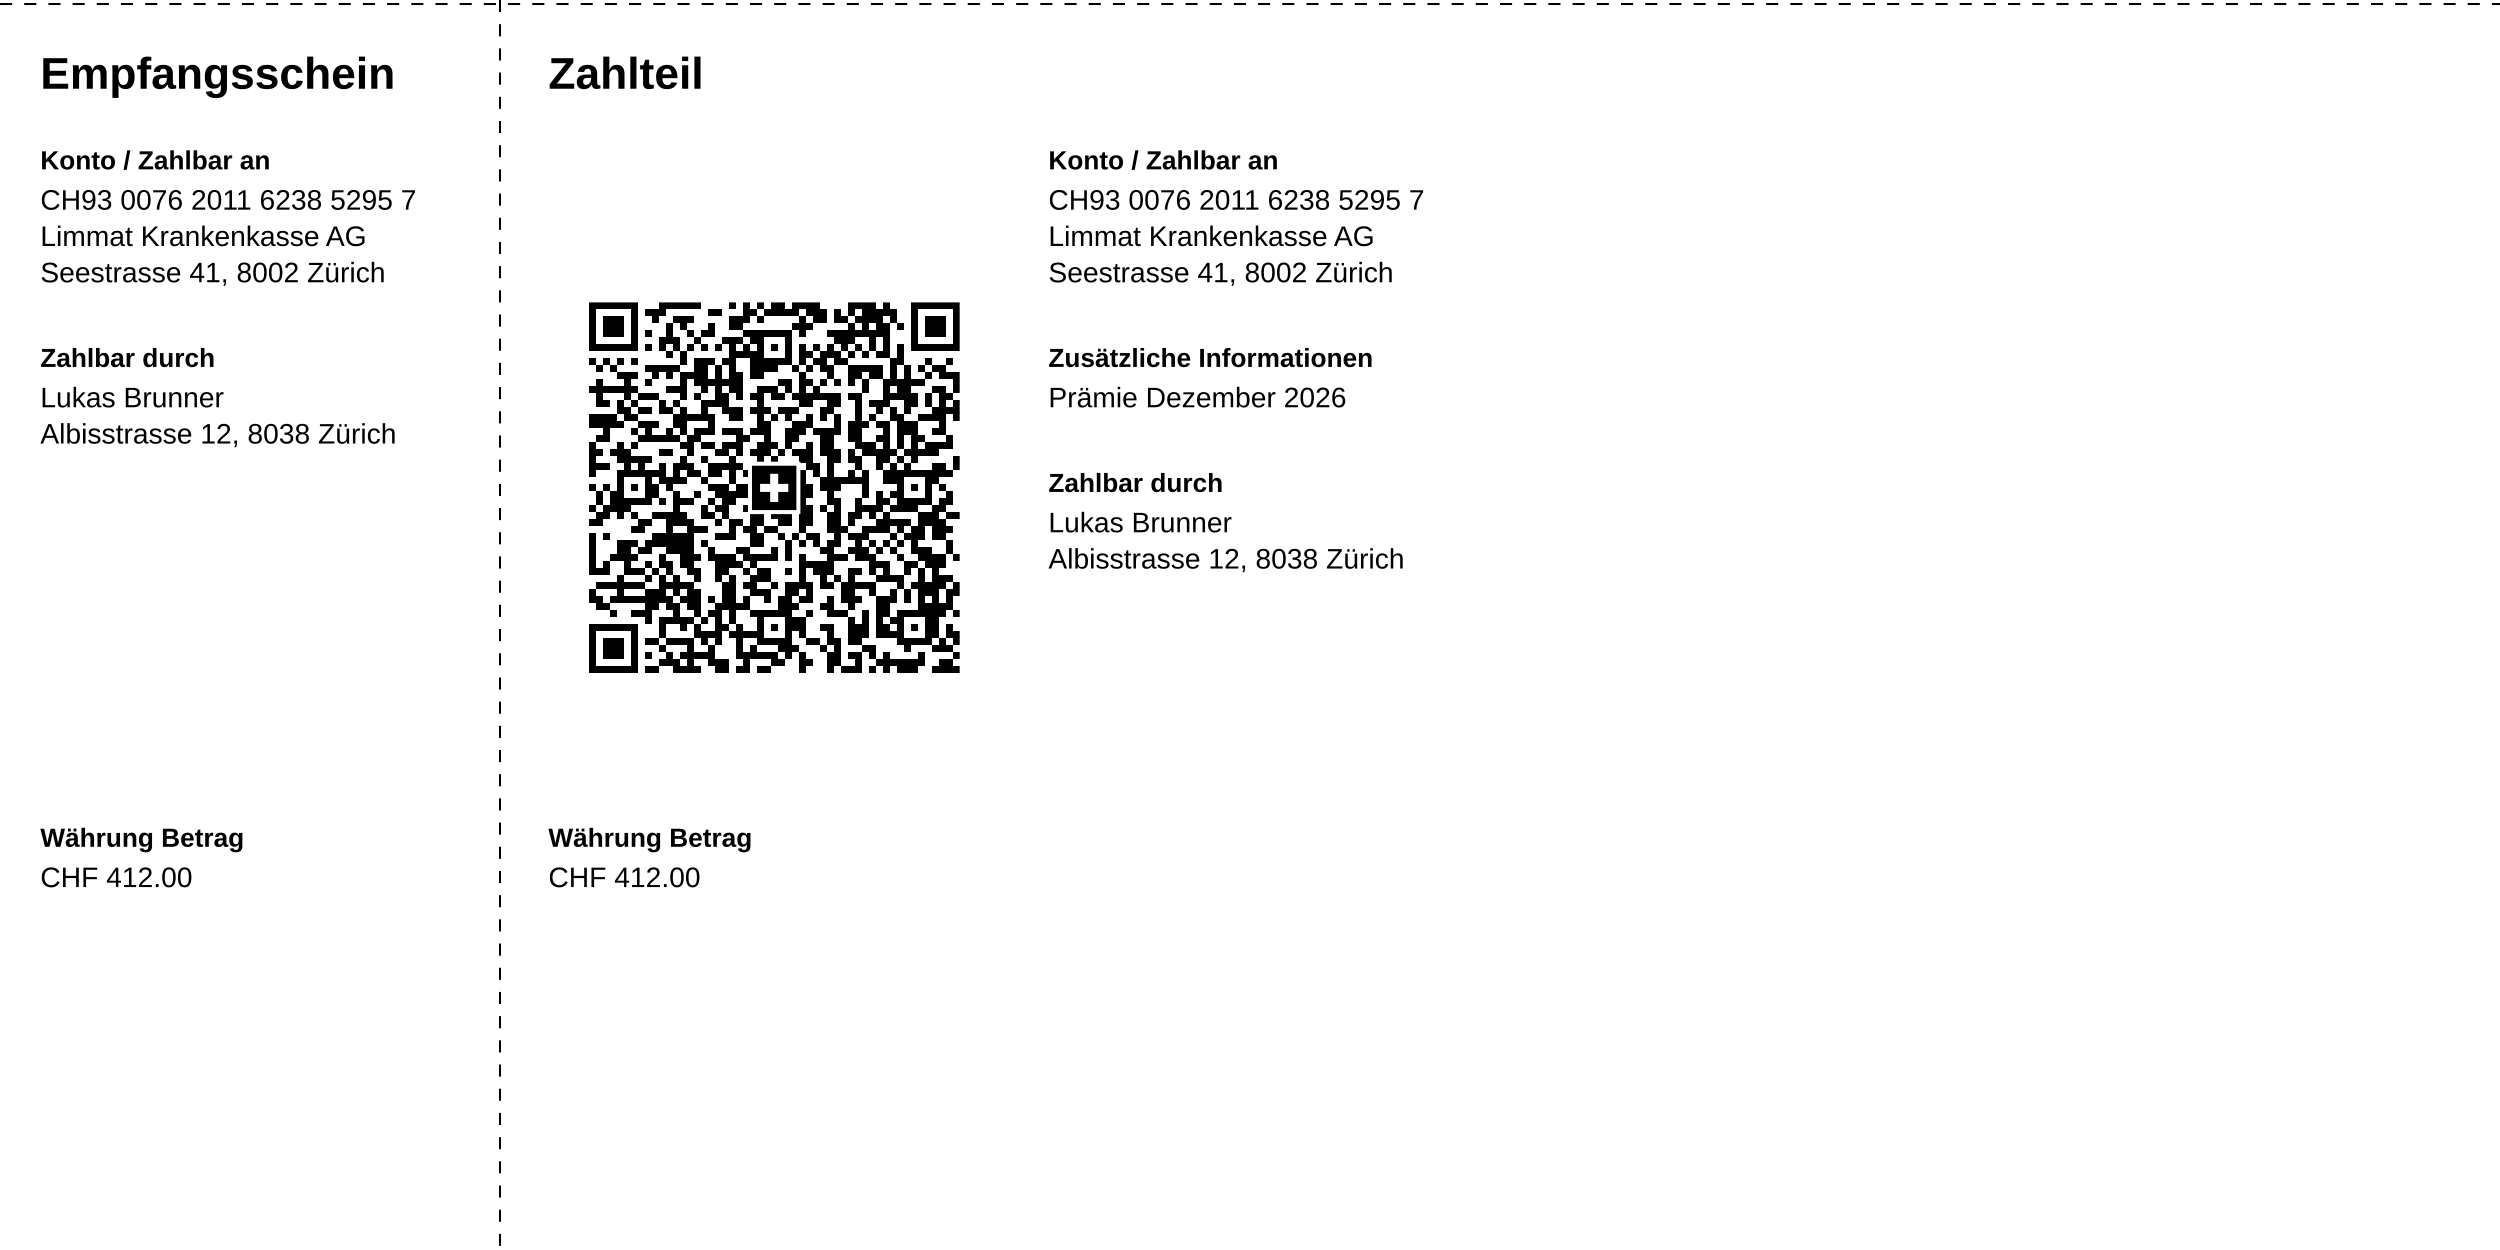
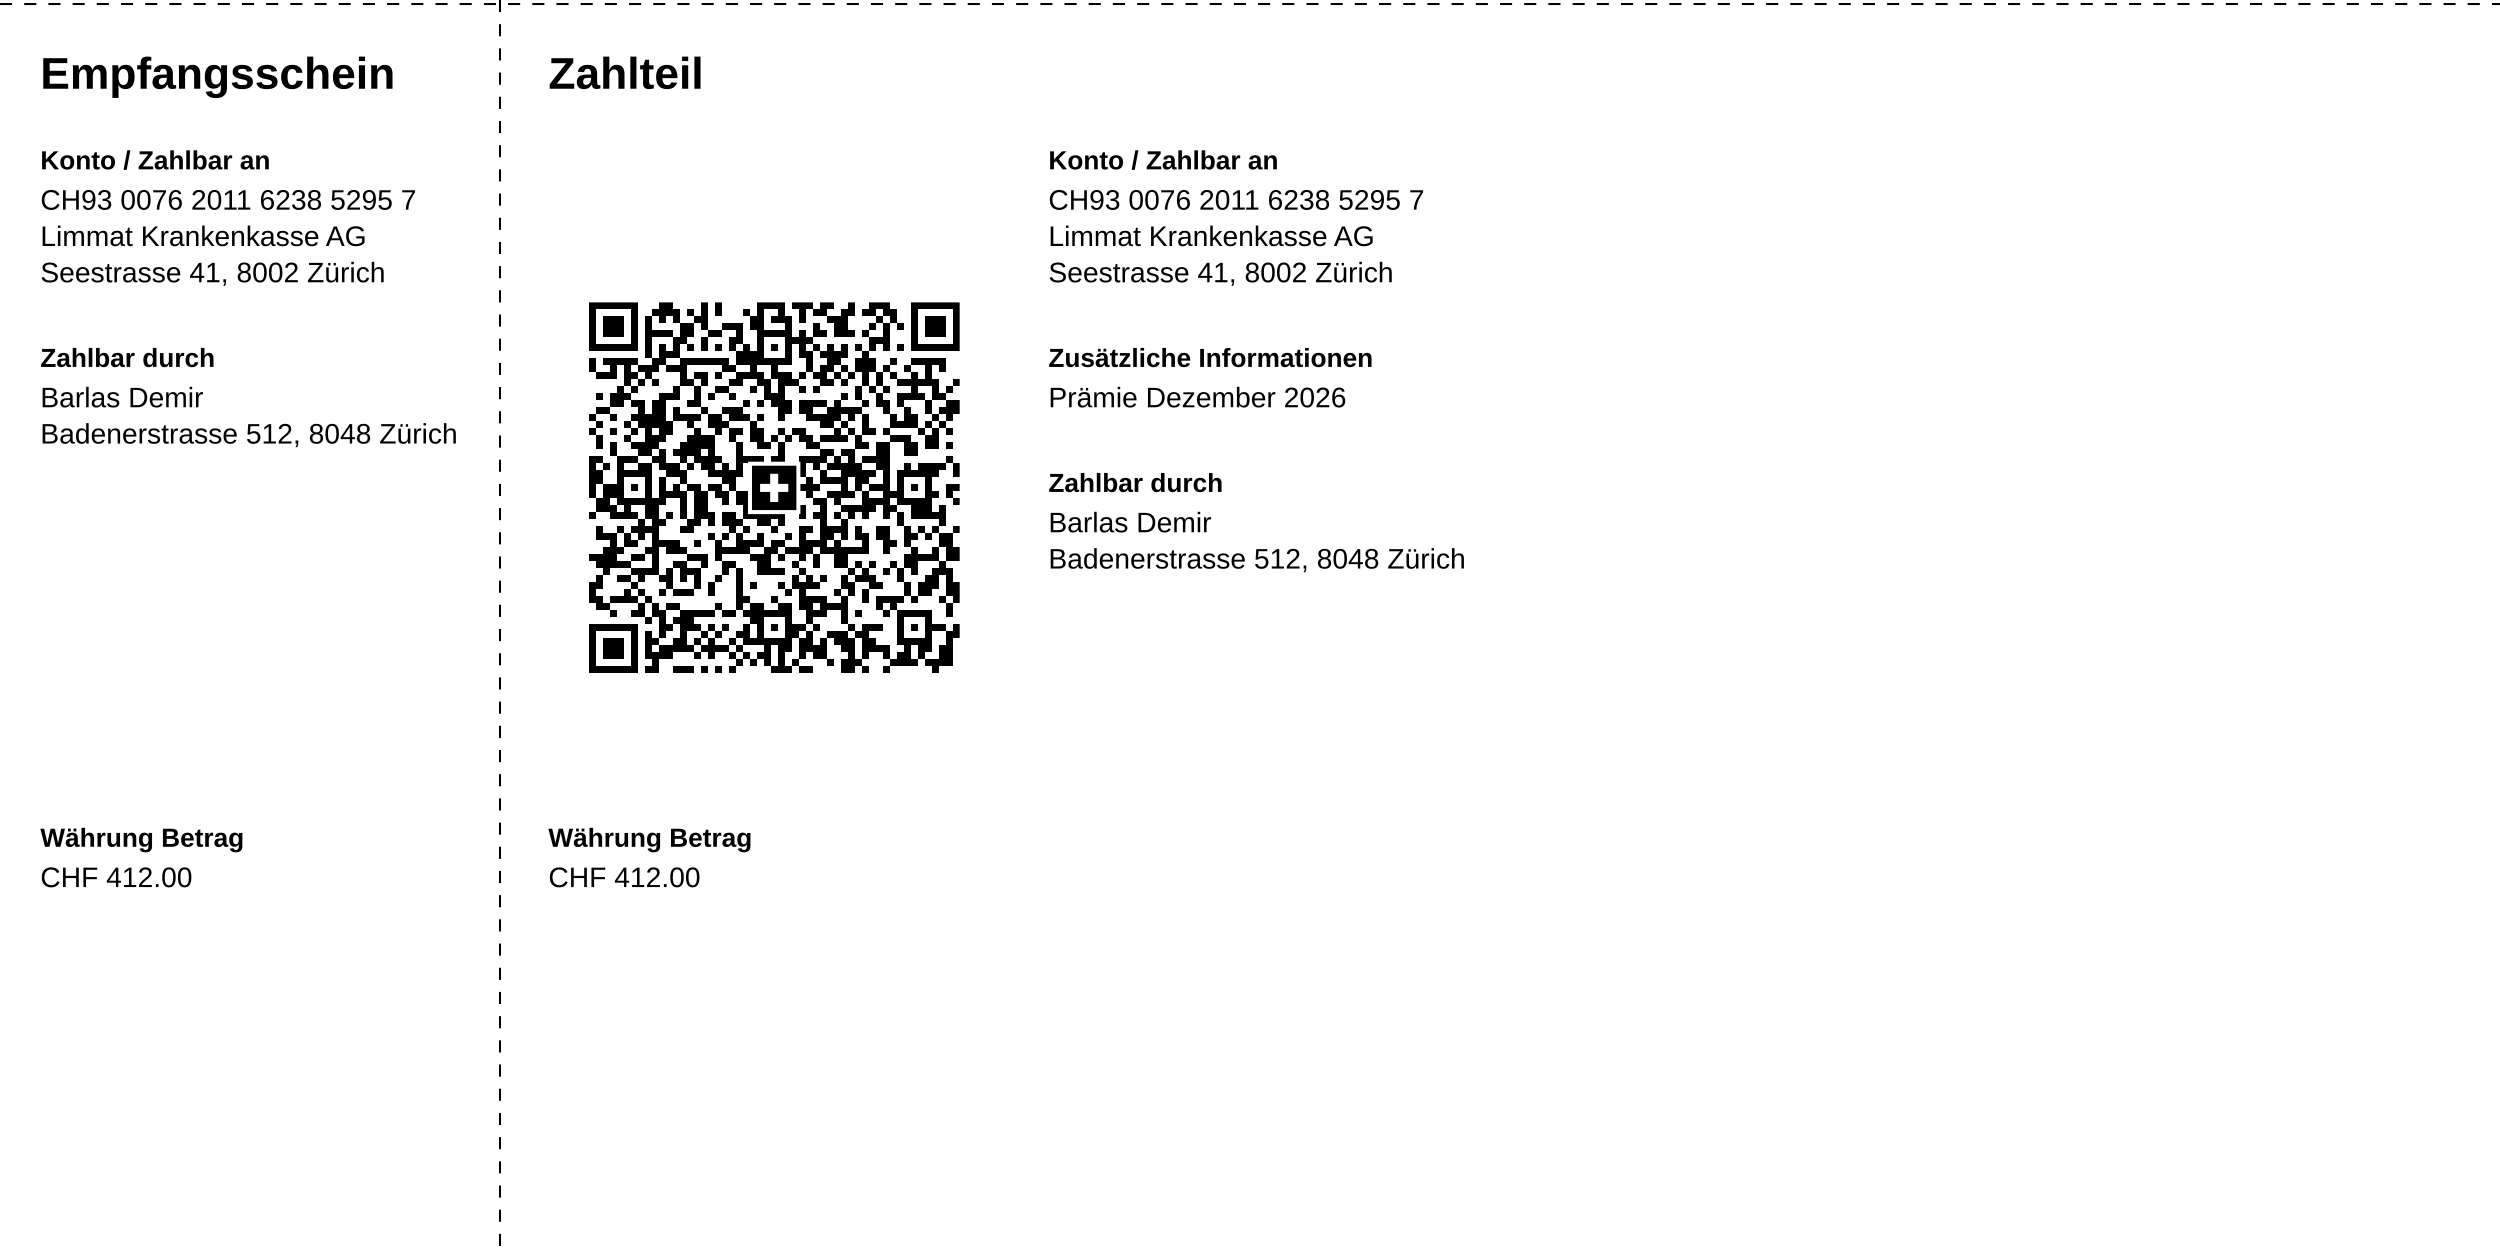
<svg xmlns="http://www.w3.org/2000/svg" width="1240" height="620" viewBox="0 0 1240 620">
  <rect width="1240" height="620" fill="#fff" />
  <line x1="0" y1="2" x2="1240" y2="2" stroke="#000" stroke-dasharray="6 6" />
  <line x1="248" y1="0" x2="248" y2="620" stroke="#000" stroke-dasharray="6 6" />
  <g font-family="Arial, Helvetica, sans-serif" fill="#000">
    <text x="20" y="44" font-size="22" font-weight="bold">Empfangsschein</text>
    <text x="20" y="84" font-size="13" font-weight="bold">Konto / Zahlbar an</text>
    <text x="20" y="104" font-size="14">CH93 0076 2011 6238 5295 7</text>
    <text x="20" y="122" font-size="14">Limmat Krankenkasse AG</text>
    <text x="20" y="140" font-size="14">Seestrasse 41, 8002 Zürich</text>
    <text x="20" y="182" font-size="13" font-weight="bold">Zahlbar durch</text>
-     <text x="20" y="202" font-size="14">Lukas Brunner</text>
-     <text x="20" y="220" font-size="14">Albisstrasse 12, 8038 Zürich</text>
+     <text x="20" y="202" font-size="14">Barlas Demir</text>
+     <text x="20" y="220" font-size="14">Badenerstrasse 512, 8048 Zürich</text>
    <text x="20" y="420" font-size="13" font-weight="bold">Währung   Betrag</text>
    <text x="20" y="440" font-size="14">CHF          412.00</text>
    <text x="272" y="44" font-size="22" font-weight="bold">Zahlteil</text>
    <text x="272" y="420" font-size="13" font-weight="bold">Währung   Betrag</text>
    <text x="272" y="440" font-size="14">CHF          412.00</text>
    <text x="520" y="84" font-size="13" font-weight="bold">Konto / Zahlbar an</text>
    <text x="520" y="104" font-size="14">CH93 0076 2011 6238 5295 7</text>
    <text x="520" y="122" font-size="14">Limmat Krankenkasse AG</text>
    <text x="520" y="140" font-size="14">Seestrasse 41, 8002 Zürich</text>
    <text x="520" y="182" font-size="13" font-weight="bold">Zusätzliche Informationen</text>
    <text x="520" y="202" font-size="14">Prämie Dezember 2026</text>
    <text x="520" y="244" font-size="13" font-weight="bold">Zahlbar durch</text>
-     <text x="520" y="264" font-size="14">Lukas Brunner</text>
-     <text x="520" y="282" font-size="14">Albisstrasse 12, 8038 Zürich</text>
+     <text x="520" y="264" font-size="14">Barlas Demir</text>
+     <text x="520" y="282" font-size="14">Badenerstrasse 512, 8048 Zürich</text>
  </g>
  <svg x="292" y="150" width="184" height="184" viewBox="0 0 53 53" shape-rendering="crispEdges">
    <path fill="#ffffff" d="M0 0h53v53H0z" />
-     <path stroke="#000000" d="M0 0.5h7m3 0h6m4 0h1m1 0h1m1 0h1m1 0h2m1 0h4m4 0h4m1 0h1m3 0h7M0 1.5h1m5 0h1m1 0h3m6 0h2m3 0h2m1 0h5m1 0h3m1 0h1m1 0h1m1 0h5m2 0h1m5 0h1M0 2.5h1m1 0h3m1 0h1m2 0h1m2 0h3m5 0h3m1 0h1m5 0h1m1 0h2m1 0h2m1 0h4m1 0h1m2 0h1m1 0h3m1 0h1M0 3.5h1m1 0h3m1 0h1m4 0h1m1 0h1m3 0h1m2 0h2m7 0h3m5 0h1m1 0h1m1 0h2m1 0h1m1 0h1m1 0h3m1 0h1M0 4.5h1m1 0h3m1 0h1m1 0h1m2 0h1m2 0h1m1 0h2m4 0h7m1 0h1m3 0h9m3 0h1m1 0h3m1 0h1M0 5.5h1m5 0h1m3 0h3m2 0h1m3 0h3m1 0h2m3 0h1m6 0h3m2 0h1m1 0h1m3 0h1m5 0h1M0 6.5h7m1 0h1m1 0h1m1 0h1m1 0h1m1 0h1m1 0h1m1 0h1m1 0h1m1 0h1m1 0h1m1 0h1m1 0h1m1 0h1m1 0h1m1 0h1m1 0h1m1 0h1m1 0h1m1 0h1m1 0h7M11 7.5h1m1 0h1m6 0h5m3 0h1m1 0h2m1 0h3m1 0h1m1 0h1m1 0h2m1 0h1M0 8.5h1m1 0h1m1 0h1m1 0h1m6 0h1m1 0h3m1 0h2m2 0h6m1 0h1m1 0h2m1 0h2m6 0h2m3 0h1m2 0h1M1 9.5h1m1 0h1m4 0h5m2 0h2m1 0h1m1 0h1m2 0h4m2 0h1m1 0h1m1 0h2m2 0h5m1 0h1m1 0h1m1 0h1m1 0h2M4 10.5h3m2 0h1m1 0h1m1 0h4m1 0h1m1 0h2m1 0h2m5 0h1m3 0h1m2 0h2m1 0h2m1 0h1m1 0h1m2 0h1m1 0h3M1 11.5h1m3 0h1m2 0h1m4 0h1m1 0h7m5 0h2m1 0h2m1 0h1m1 0h1m1 0h1m1 0h1m2 0h6m4 0h1M0 12.5h7m4 0h3m2 0h1m1 0h1m1 0h2m2 0h3m1 0h1m1 0h1m1 0h1m6 0h1m2 0h1m1 0h2m3 0h2m1 0h1M1 13.5h1m3 0h1m1 0h3m3 0h1m1 0h1m2 0h2m1 0h1m1 0h2m1 0h2m1 0h7m1 0h2m3 0h5m1 0h1m1 0h2M1 14.5h2m1 0h1m1 0h1m3 0h1m1 0h1m3 0h4m4 0h1m5 0h2m2 0h2m2 0h1m1 0h3m2 0h2m1 0h1m1 0h1m1 0h1M4 15.5h2m1 0h2m1 0h2m1 0h1m2 0h1m2 0h3m1 0h3m1 0h3m3 0h2m3 0h1m2 0h1m1 0h1m1 0h1m3 0h4M0 16.5h4m1 0h2m5 0h6m2 0h2m2 0h1m1 0h1m1 0h1m2 0h1m1 0h1m1 0h1m2 0h1m1 0h1m2 0h2m2 0h4m1 0h1M0 17.5h5m2 0h3m2 0h2m3 0h1m6 0h2m3 0h3m3 0h1m1 0h3m1 0h2m1 0h3m3 0h1M2 18.5h1m3 0h1m1 0h1m2 0h1m1 0h1m1 0h3m1 0h3m1 0h3m2 0h3m1 0h4m1 0h2m3 0h1m1 0h3m2 0h2M1 19.5h2m4 0h6m1 0h2m5 0h2m2 0h1m2 0h2m3 0h2m2 0h2m2 0h2m1 0h1m1 0h2m3 0h1M0 20.5h1m3 0h1m1 0h1m6 0h2m1 0h2m1 0h3m2 0h3m1 0h1m2 0h1m1 0h2m3 0h3m1 0h1m1 0h1m1 0h1m1 0h4M0 21.5h2m1 0h3m4 0h2m2 0h1m3 0h2m1 0h1m1 0h3m1 0h1m1 0h3m1 0h3m1 0h1m1 0h5m1 0h5M0 22.5h1m3 0h5m4 0h1m2 0h1m3 0h1m3 0h1m1 0h1m3 0h2m2 0h2m1 0h2m2 0h2m1 0h1m1 0h1m5 0h1M0 23.5h3m2 0h1m1 0h1m2 0h1m1 0h3m2 0h5m1 0h1m2 0h1m2 0h1m1 0h2m1 0h1m3 0h1m2 0h1m1 0h1m1 0h1m3 0h2m1 0h1M0 24.5h1m3 0h7m1 0h1m1 0h2m1 0h2m1 0h1m1 0h9m1 0h1m1 0h1m2 0h1m1 0h1m2 0h10M4 25.5h1m3 0h1m1 0h4m2 0h1m3 0h1m2 0h2m3 0h3m2 0h7m2 0h3m3 0h2M0 26.5h1m1 0h1m1 0h1m1 0h1m1 0h2m1 0h1m5 0h3m1 0h2m1 0h1m1 0h1m1 0h1m1 0h2m1 0h3m3 0h1m4 0h1m1 0h1m1 0h1m1 0h1M1 27.5h1m1 0h2m3 0h2m2 0h1m2 0h1m2 0h7m3 0h1m1 0h2m2 0h1m4 0h1m1 0h1m1 0h2m3 0h1m2 0h1M1 28.5h1m1 0h6m1 0h1m1 0h3m2 0h1m1 0h2m2 0h6m1 0h1m3 0h2m2 0h1m2 0h2m1 0h5m1 0h2M0 29.5h1m1 0h4m6 0h1m3 0h1m1 0h2m2 0h2m1 0h2m1 0h1m1 0h2m1 0h1m1 0h1m2 0h4m1 0h4m2 0h2M1 30.5h2m1 0h1m1 0h1m2 0h5m2 0h2m1 0h1m3 0h2m1 0h3m1 0h2m2 0h2m1 0h2m1 0h1m1 0h1m4 0h3m1 0h2M0 31.5h2m5 0h2m2 0h4m3 0h1m1 0h2m1 0h2m2 0h2m1 0h2m2 0h2m1 0h1m3 0h5m1 0h4M6 32.5h2m3 0h1m2 0h3m3 0h1m1 0h2m1 0h2m3 0h1m3 0h3m2 0h4m1 0h1m1 0h2m1 0h3M0 33.5h1m1 0h1m6 0h6m3 0h3m2 0h2m2 0h1m1 0h1m1 0h2m2 0h1m1 0h3m3 0h1m1 0h3m1 0h2M0 34.5h1m3 0h3m1 0h7m1 0h1m6 0h2m3 0h1m1 0h1m1 0h1m1 0h2m2 0h1m1 0h1m1 0h1m1 0h1m1 0h1m4 0h1M0 35.5h1m3 0h2m1 0h2m2 0h4m2 0h1m3 0h2m3 0h1m1 0h1m4 0h2m2 0h3m1 0h1m1 0h1m2 0h3m2 0h1M0 36.5h1m2 0h4m3 0h1m2 0h3m1 0h4m1 0h5m1 0h1m1 0h1m3 0h3m1 0h3m3 0h1m2 0h4m1 0h1M0 37.5h1m1 0h1m2 0h1m2 0h1m1 0h2m1 0h2m3 0h4m1 0h1m6 0h5m5 0h3m2 0h2m1 0h3M0 38.5h3m2 0h3m1 0h1m1 0h1m2 0h2m2 0h2m2 0h1m1 0h2m2 0h1m1 0h1m1 0h3m2 0h2m1 0h1m1 0h1m2 0h1m1 0h1m1 0h1M4 39.5h1m3 0h1m1 0h1m1 0h1m2 0h1m2 0h1m1 0h1m2 0h3m4 0h1m2 0h1m1 0h1m1 0h1m3 0h4m2 0h1m1 0h3M1 40.5h7m2 0h5m4 0h2m1 0h2m2 0h1m1 0h4m1 0h2m1 0h5m3 0h1m1 0h5m1 0h1M0 41.5h1m3 0h1m3 0h3m1 0h1m1 0h2m3 0h2m2 0h3m2 0h2m1 0h1m4 0h2m2 0h1m2 0h1m1 0h1m1 0h3m1 0h2M0 42.5h2m1 0h9m1 0h3m1 0h1m1 0h2m1 0h1m2 0h1m1 0h2m1 0h2m2 0h1m1 0h3m2 0h3m1 0h1m1 0h1m1 0h1m1 0h1M1 43.5h2m5 0h2m1 0h2m1 0h2m2 0h5m4 0h3m3 0h2m2 0h1m3 0h2m4 0h5M3 44.5h1m2 0h3m3 0h1m2 0h1m1 0h2m1 0h1m2 0h6m2 0h1m2 0h3m2 0h1m1 0h2m1 0h7m1 0h1M8 45.5h1m1 0h5m1 0h1m1 0h1m1 0h1m3 0h1m3 0h3m6 0h1m1 0h1m1 0h1m1 0h2m3 0h2M0 46.5h7m3 0h1m2 0h1m1 0h1m2 0h2m1 0h1m2 0h1m1 0h1m1 0h3m2 0h2m2 0h3m1 0h2m1 0h1m1 0h1m1 0h2m1 0h1M0 47.5h1m5 0h1m3 0h1m4 0h4m1 0h5m3 0h1m1 0h1m3 0h1m2 0h3m1 0h4m3 0h2m1 0h2M0 48.5h1m1 0h3m1 0h1m1 0h2m1 0h4m1 0h1m1 0h1m2 0h1m2 0h5m2 0h2m1 0h2m1 0h2m5 0h5m1 0h1m1 0h1M0 49.5h1m1 0h3m1 0h1m3 0h1m3 0h1m2 0h1m3 0h1m1 0h1m3 0h3m3 0h1m1 0h1m3 0h2m4 0h1m3 0h3M0 50.5h1m1 0h3m1 0h1m1 0h1m2 0h1m1 0h5m3 0h6m1 0h1m1 0h1m3 0h2m1 0h2m1 0h1m1 0h1m4 0h1m4 0h1M0 51.5h1m5 0h1m3 0h3m1 0h1m2 0h3m2 0h1m3 0h2m2 0h2m2 0h2m2 0h1m2 0h7m2 0h2M0 52.5h7m1 0h2m2 0h4m2 0h2m1 0h2m1 0h2m4 0h1m3 0h1m1 0h3m1 0h1m1 0h1m1 0h3m2 0h4" />
+     <path stroke="#000000" d="M0 0.5h7m3 0h2m4 0h1m1 0h1m5 0h4m1 0h3m1 0h2m2 0h1m2 0h3m3 0h7M0 1.5h1m5 0h1m2 0h4m1 0h1m1 0h1m1 0h1m3 0h1m1 0h1m2 0h1m2 0h1m1 0h2m2 0h2m1 0h2m1 0h2m2 0h1m5 0h1M0 2.5h1m1 0h3m1 0h1m1 0h1m1 0h1m1 0h1m2 0h2m6 0h2m1 0h3m1 0h1m3 0h3m4 0h1m1 0h1m2 0h1m1 0h3m1 0h1M0 3.5h1m1 0h3m1 0h1m1 0h1m4 0h2m1 0h1m2 0h3m1 0h2m3 0h1m3 0h1m2 0h2m3 0h1m1 0h1m1 0h1m1 0h1m1 0h3m1 0h1M0 4.5h1m1 0h3m1 0h1m1 0h4m1 0h2m2 0h2m2 0h1m2 0h5m1 0h1m1 0h2m1 0h3m1 0h1m2 0h1m3 0h1m1 0h3m1 0h1M0 5.5h1m5 0h1m1 0h1m3 0h2m2 0h1m3 0h2m2 0h1m3 0h4m8 0h3m3 0h1m5 0h1M0 6.5h7m1 0h1m1 0h1m1 0h1m1 0h1m1 0h1m1 0h1m1 0h1m1 0h1m1 0h1m1 0h1m1 0h1m1 0h1m1 0h1m1 0h1m1 0h1m1 0h1m1 0h1m1 0h1m1 0h1m1 0h7M8 7.5h1m1 0h3m8 0h4m3 0h1m1 0h2m1 0h4m2 0h1M0 8.5h1m1 0h5m2 0h2m2 0h7m1 0h8m2 0h1m2 0h2m2 0h3m2 0h1m2 0h5M0 9.5h1m2 0h1m1 0h1m1 0h3m1 0h3m5 0h2m2 0h1m2 0h1m4 0h1m1 0h2m1 0h1m1 0h3m1 0h1m2 0h1m2 0h1m1 0h1M1 10.5h3m1 0h2m1 0h1m4 0h1m1 0h2m1 0h1m2 0h4m1 0h3m1 0h1m1 0h2m1 0h1m1 0h1m1 0h1m1 0h1m1 0h1m2 0h1m1 0h1M5 11.5h1m1 0h1m1 0h1m3 0h2m1 0h1m3 0h2m2 0h2m1 0h3m3 0h2m1 0h1m2 0h1m1 0h1m2 0h6m2 0h1M4 12.5h1m1 0h1m5 0h1m2 0h1m2 0h2m3 0h1m1 0h1m1 0h1m2 0h1m1 0h1m5 0h1m1 0h1m1 0h1m3 0h1m2 0h1m1 0h1M1 13.5h1m1 0h3m4 0h3m2 0h1m1 0h1m2 0h1m4 0h3m8 0h1m1 0h1m2 0h1m2 0h4m1 0h2M3 14.5h2m1 0h2m1 0h2m3 0h2m6 0h1m1 0h1m1 0h3m1 0h4m1 0h1m3 0h1m1 0h2m1 0h1m3 0h1m2 0h2M1 15.5h2m4 0h1m1 0h2m1 0h1m3 0h1m2 0h3m5 0h2m1 0h2m2 0h5m3 0h1m2 0h1m2 0h1m1 0h3M0 16.5h1m2 0h1m2 0h5m1 0h4m1 0h2m1 0h3m1 0h1m2 0h1m3 0h5m1 0h1m1 0h1m3 0h1m1 0h2m2 0h1m1 0h1M1 17.5h1m3 0h1m1 0h5m2 0h1m2 0h3m3 0h1m9 0h2m1 0h1m2 0h1m3 0h4m1 0h1m1 0h1M0 18.5h1m2 0h1m2 0h1m1 0h1m1 0h2m3 0h1m2 0h1m1 0h2m1 0h2m2 0h1m1 0h2m4 0h1m1 0h1m1 0h2m1 0h1m4 0h1m1 0h1m1 0h1M1 19.5h1m3 0h1m2 0h3m3 0h4m2 0h1m2 0h2m1 0h1m1 0h1m1 0h2m1 0h4m1 0h1m4 0h3m2 0h2M1 20.5h1m1 0h1m2 0h4m3 0h5m3 0h1m2 0h2m1 0h1m3 0h2m5 0h2m1 0h2m2 0h2m1 0h2m1 0h1M3 21.5h1m3 0h2m1 0h1m1 0h4m1 0h1m3 0h1m5 0h1m5 0h2m1 0h2m3 0h2m2 0h2M0 22.5h2m2 0h3m2 0h2m2 0h1m1 0h4m2 0h4m1 0h2m2 0h4m1 0h1m1 0h1m1 0h4m8 0h1M0 23.5h1m1 0h1m1 0h1m2 0h2m1 0h3m1 0h1m1 0h2m1 0h1m1 0h1m1 0h2m1 0h2m2 0h1m1 0h1m1 0h5m2 0h2m2 0h1m1 0h4m1 0h1M0 24.5h2m2 0h5m2 0h3m3 0h5m1 0h8m2 0h1m2 0h5m1 0h1m1 0h6m2 0h1M0 25.5h2m2 0h1m3 0h1m1 0h1m2 0h1m5 0h2m3 0h1m3 0h1m2 0h1m1 0h4m1 0h2m2 0h1m1 0h1m3 0h1M0 26.5h1m1 0h3m1 0h1m1 0h1m1 0h1m1 0h1m1 0h2m1 0h2m1 0h1m3 0h1m1 0h1m1 0h1m1 0h3m3 0h1m1 0h1m1 0h3m1 0h1m1 0h1m1 0h1m2 0h2M0 27.5h1m1 0h3m3 0h1m1 0h4m1 0h2m1 0h2m1 0h2m1 0h1m3 0h2m1 0h1m2 0h4m1 0h1m2 0h3m3 0h2m1 0h1M1 28.5h2m1 0h7m2 0h1m1 0h2m2 0h1m1 0h2m1 0h5m3 0h2m1 0h1m3 0h4m1 0h5m3 0h1M1 29.5h3m1 0h1m2 0h2m3 0h1m1 0h2m5 0h2m1 0h1m2 0h1m1 0h1m2 0h1m2 0h5m1 0h2m2 0h3m1 0h1M0 30.5h1m2 0h4m1 0h2m1 0h1m1 0h1m1 0h3m1 0h2m1 0h6m2 0h1m1 0h2m1 0h1m1 0h1m1 0h1m2 0h1m1 0h1m1 0h5M7 31.5h1m1 0h2m3 0h2m1 0h1m1 0h3m2 0h2m1 0h1m5 0h1m2 0h1m7 0h1m5 0h1M1 32.5h1m2 0h1m1 0h4m3 0h2m5 0h1m1 0h1m3 0h1m3 0h2m1 0h4m1 0h1m2 0h2m2 0h1m1 0h1m1 0h1m2 0h1M1 33.5h3m1 0h1m1 0h1m1 0h1m7 0h1m1 0h1m1 0h1m2 0h1m3 0h1m1 0h1m2 0h2m1 0h1m1 0h2m1 0h2m2 0h2m1 0h1m1 0h2M3 34.5h1m1 0h2m2 0h4m2 0h1m2 0h1m2 0h4m1 0h2m2 0h4m1 0h1m3 0h1m2 0h2m1 0h1m4 0h2M2 35.5h3m3 0h2m1 0h3m4 0h5m2 0h2m1 0h4m1 0h7m2 0h1m3 0h1m2 0h1m1 0h2M0 36.5h4m2 0h2m1 0h1m4 0h3m1 0h1m4 0h3m1 0h1m2 0h1m1 0h1m2 0h2m8 0h5m1 0h2M1 37.5h5m3 0h1m2 0h2m2 0h1m2 0h2m3 0h2m3 0h1m2 0h1m2 0h2m1 0h1m1 0h1m2 0h1m1 0h2m3 0h1M2 38.5h1m3 0h4m1 0h1m1 0h3m3 0h1m1 0h1m2 0h4m2 0h1m6 0h1m1 0h1m2 0h1m1 0h1m1 0h1m2 0h3M1 39.5h1m2 0h2m1 0h1m2 0h2m1 0h1m1 0h1m2 0h1m2 0h1m7 0h1m1 0h1m1 0h1m2 0h1m1 0h3m3 0h1m3 0h2m1 0h1M0 40.5h2m4 0h1m4 0h1m3 0h1m1 0h1m3 0h1m1 0h1m3 0h1m1 0h4m3 0h2m2 0h2m3 0h1m1 0h3m1 0h2M0 41.5h1m4 0h1m1 0h1m2 0h1m1 0h3m2 0h1m3 0h1m6 0h1m1 0h1m4 0h1m1 0h1m1 0h1m5 0h1m1 0h2m2 0h2M0 42.5h2m1 0h4m1 0h1m12 0h2m3 0h1m3 0h4m2 0h1m2 0h1m1 0h4m1 0h1m3 0h1m1 0h1M1 43.5h2m4 0h1m1 0h1m1 0h2m5 0h1m2 0h1m1 0h2m2 0h2m1 0h2m1 0h4m4 0h1m1 0h1m7 0h1M3 44.5h1m2 0h2m1 0h2m2 0h5m1 0h2m1 0h7m2 0h3m2 0h1m1 0h1m3 0h1m1 0h5m2 0h1M8 45.5h1m1 0h1m1 0h3m8 0h2m3 0h1m2 0h1m4 0h1m7 0h1m3 0h1M0 46.5h7m3 0h2m1 0h3m1 0h1m1 0h1m2 0h1m1 0h1m1 0h1m1 0h3m1 0h1m4 0h1m1 0h3m2 0h1m1 0h1m1 0h3m1 0h1M0 47.5h1m5 0h1m1 0h1m1 0h1m2 0h1m2 0h1m1 0h1m2 0h2m1 0h1m3 0h2m1 0h1m2 0h3m1 0h2m4 0h1m3 0h1m2 0h2M0 48.5h1m1 0h3m1 0h1m1 0h2m2 0h2m1 0h1m1 0h1m2 0h1m1 0h7m1 0h2m1 0h1m1 0h3m1 0h2m3 0h5m2 0h1M0 49.5h1m1 0h3m1 0h1m1 0h1m1 0h5m1 0h4m1 0h1m3 0h1m1 0h2m1 0h4m2 0h2m1 0h4m2 0h1m1 0h2m1 0h2M0 50.5h1m1 0h3m1 0h1m1 0h4m3 0h1m1 0h1m2 0h1m1 0h1m1 0h2m1 0h1m2 0h1m1 0h2m3 0h1m1 0h1m2 0h1m1 0h2m1 0h1m2 0h2M0 51.5h1m5 0h1m2 0h1m11 0h1m1 0h1m1 0h1m1 0h1m1 0h1m4 0h1m1 0h3m4 0h4m1 0h4M0 52.5h7m1 0h2m2 0h3m1 0h1m1 0h1m1 0h1m5 0h3m1 0h2m4 0h2m1 0h1m2 0h1m6 0h1" />
  </svg>
  <g transform="translate(371,229)">
    <rect width="26" height="26" fill="#fff" />
    <rect x="2" y="2" width="22" height="22" fill="#000" />
    <rect x="11" y="6" width="4" height="14" fill="#fff" />
    <rect x="6" y="11" width="14" height="4" fill="#fff" />
  </g>
</svg>
